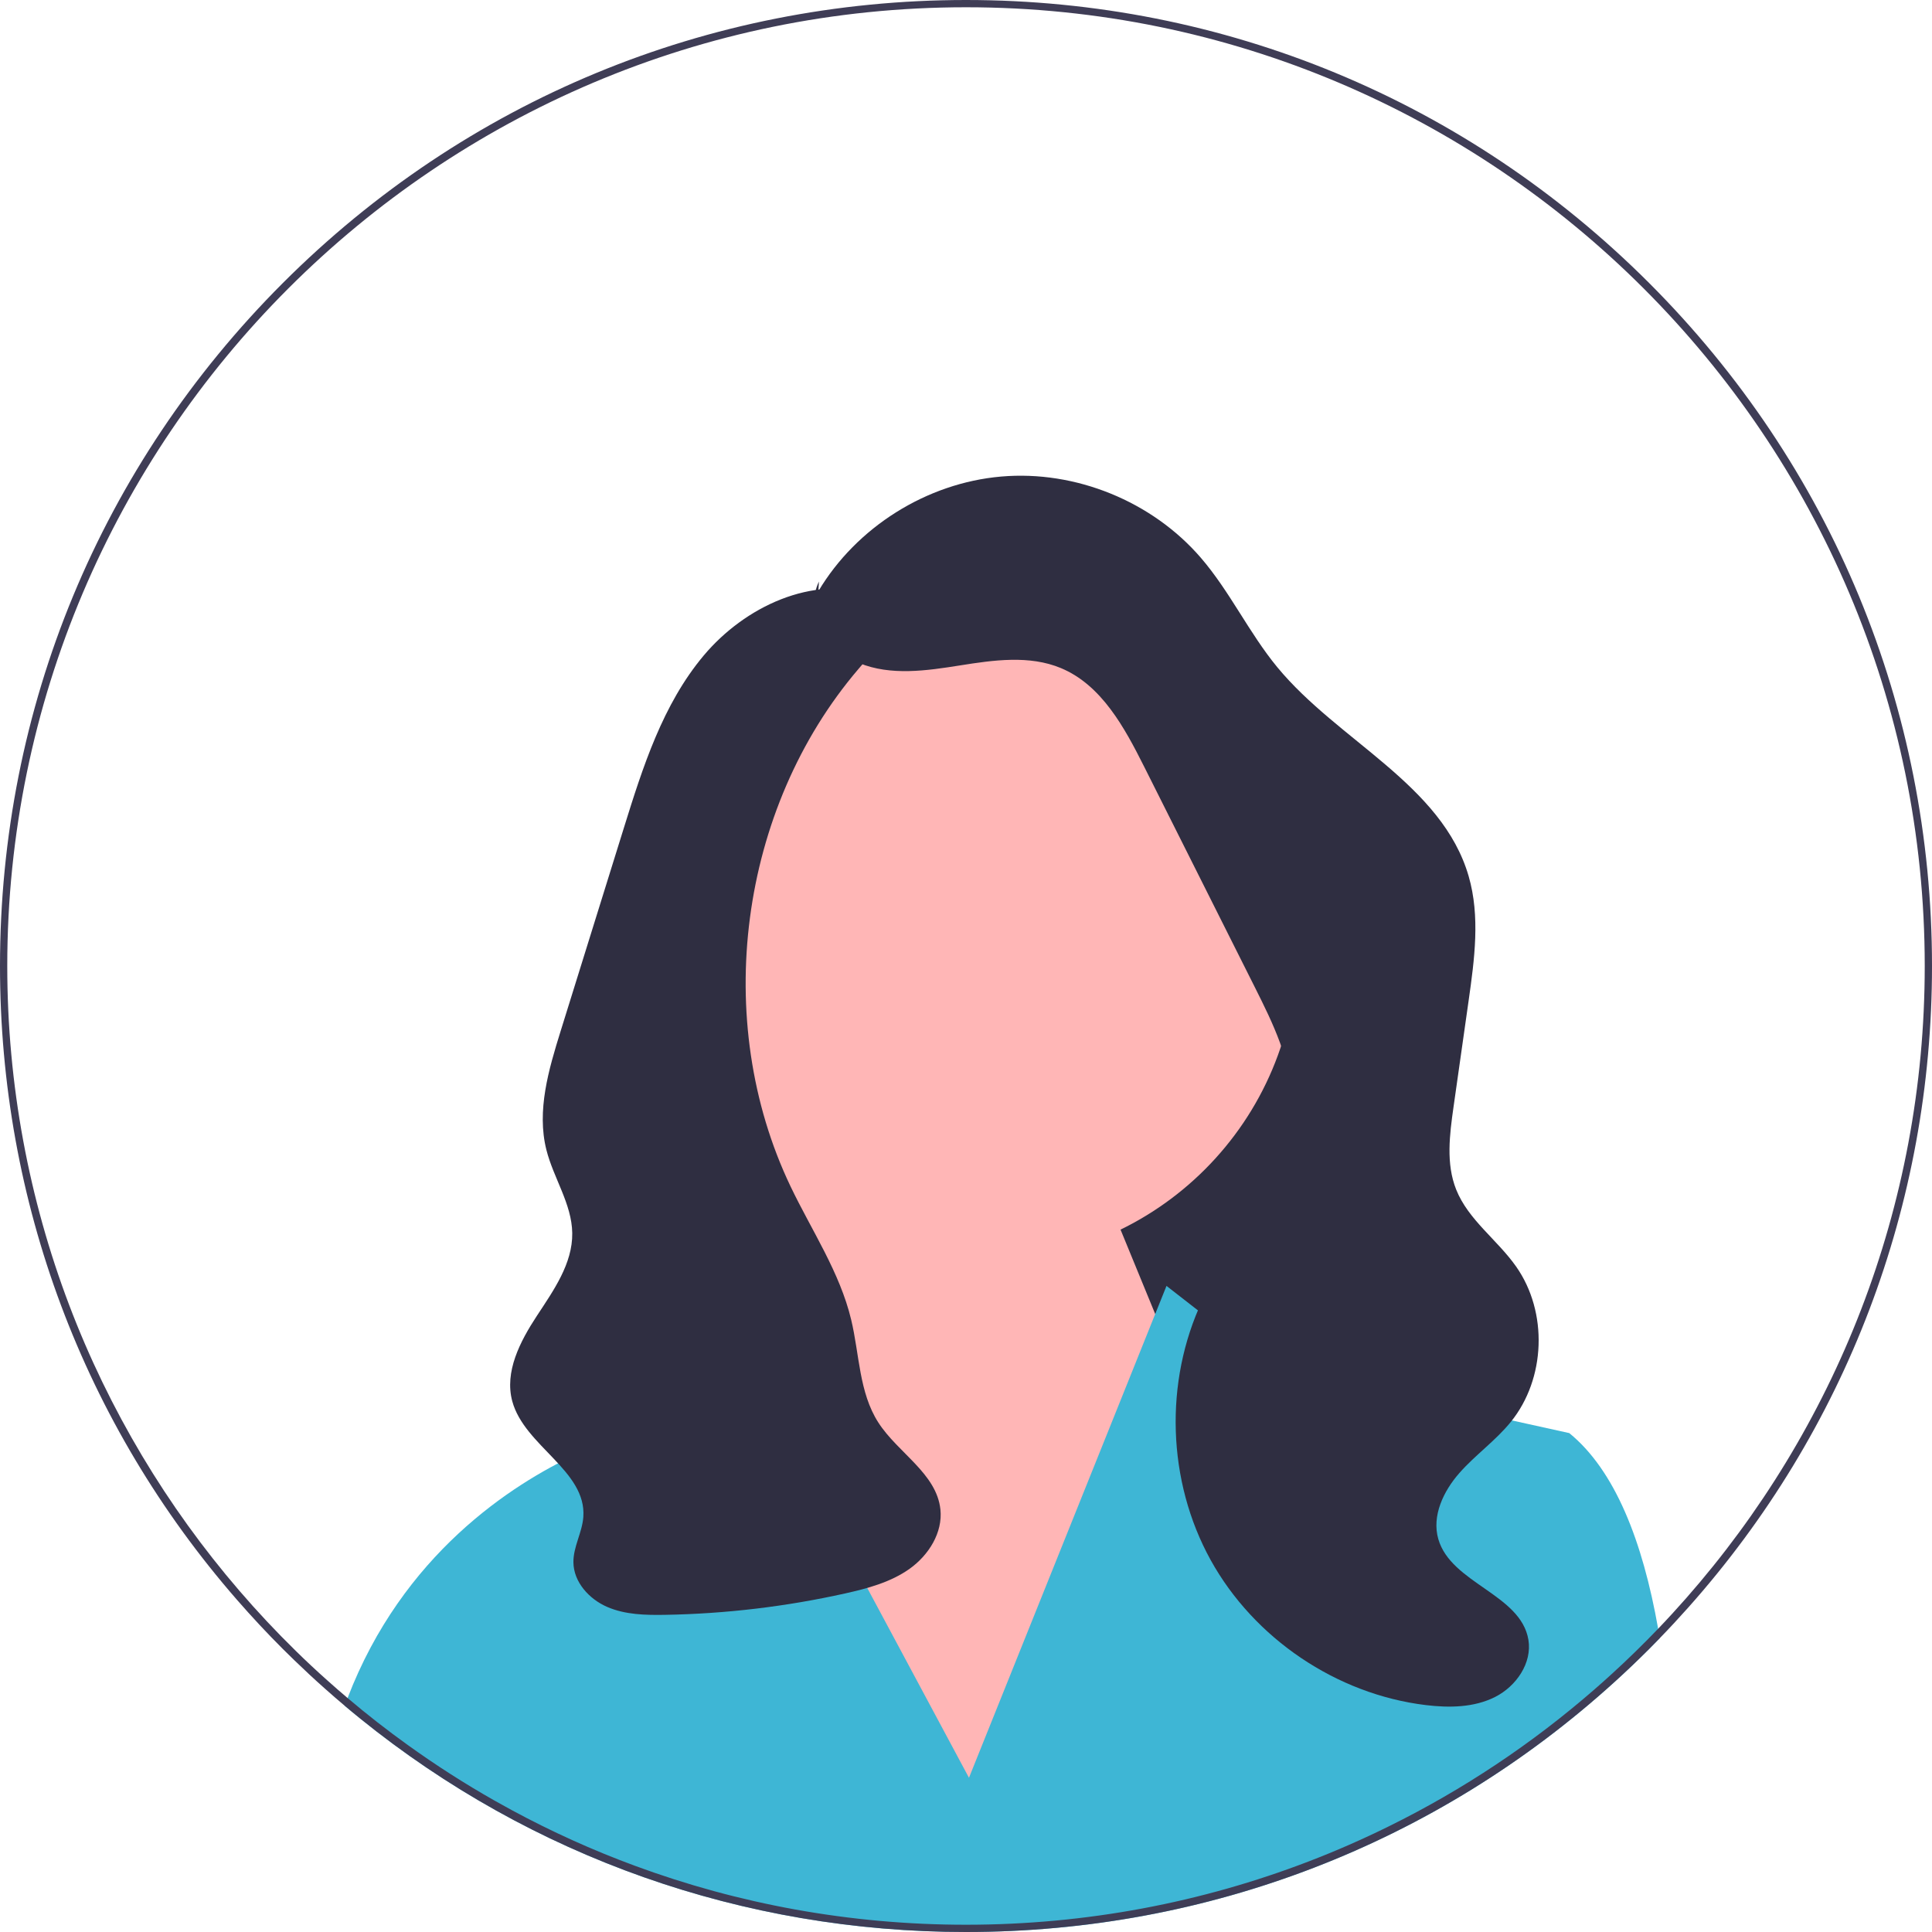
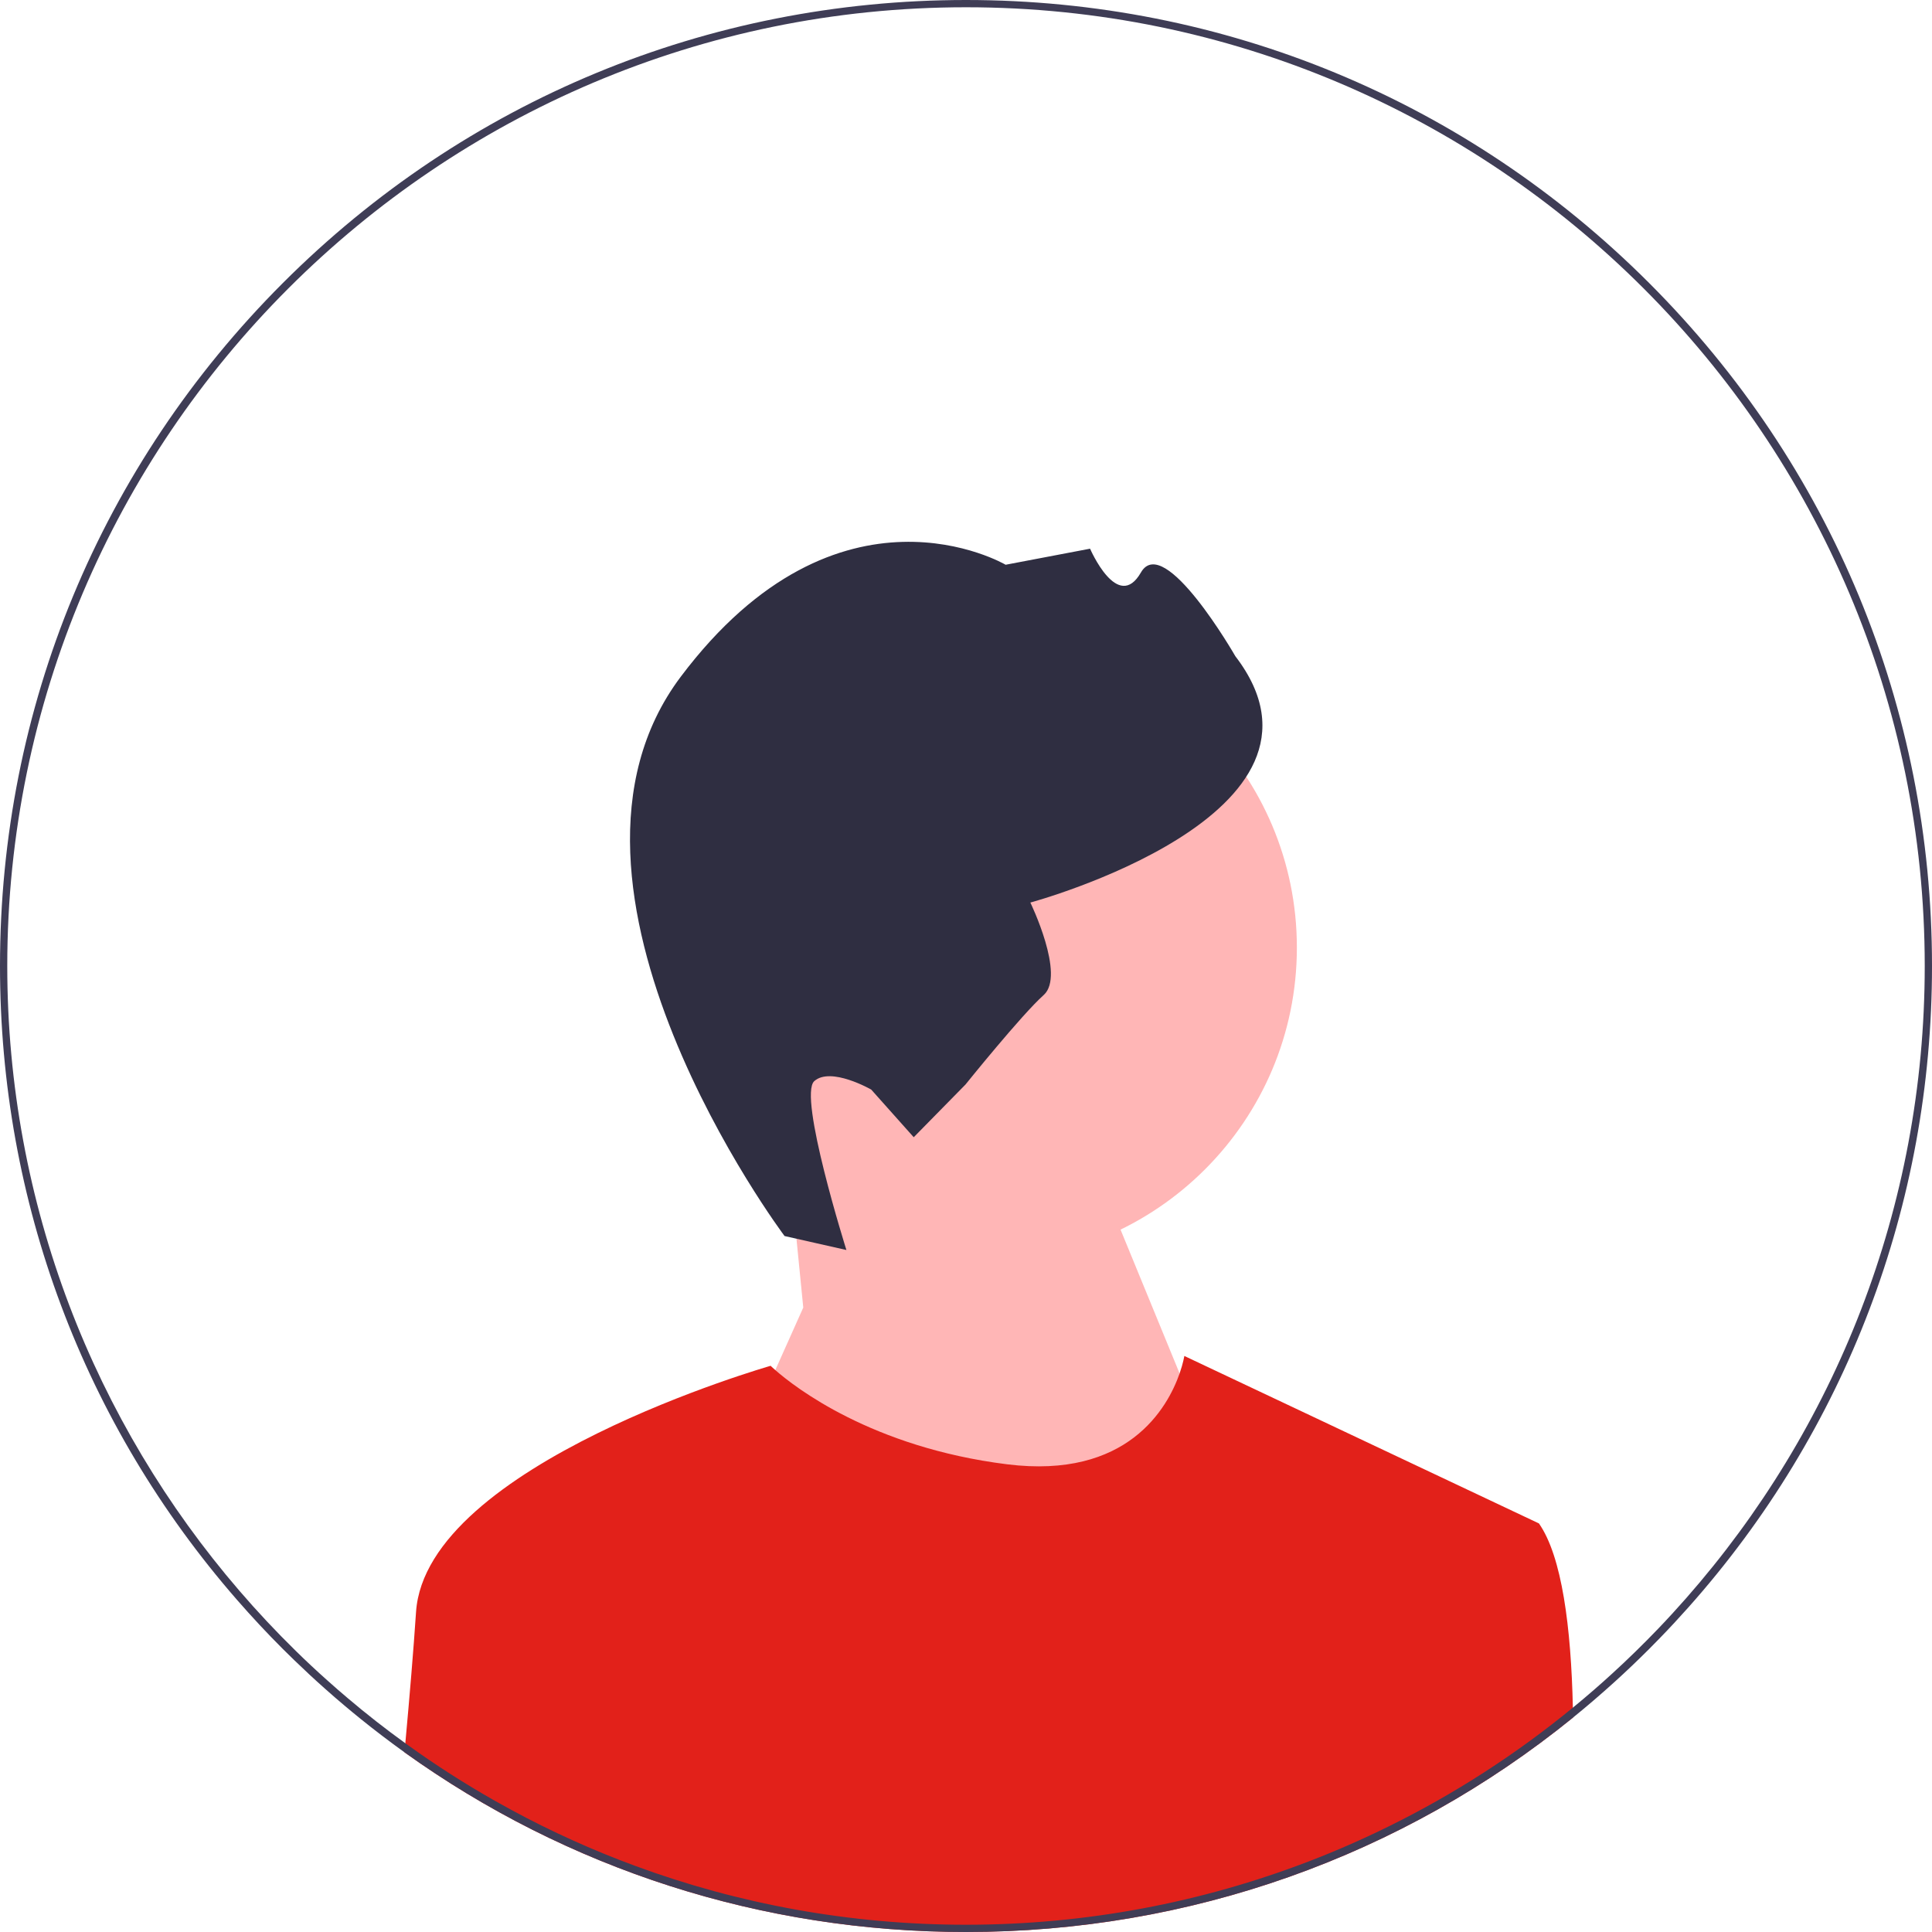
<svg xmlns="http://www.w3.org/2000/svg" width="532" height="532" viewBox="0 0 532 532">
-   <polygon points="379.19 379.05 246.19 379.05 246.19 199.05 361.19 262.05 379.19 379.05" fill="#2f2e41" />
-   <circle cx="270.76" cy="260.932" r="86.349" fill="#ffb6b6" />
-   <polygon points="221.19 360.05 217.289 320.616 295.19 306.05 341.19 418.05 261.19 510.05 204.19 398.05 221.19 360.05" fill="#ffb6b6" />
-   <path d="m457.04,451.09c-.97,1.01-1.96,2.01-2.95,3-3.14,3.14-6.34,6.19-9.61,9.15-49,44.44-111.87,68.76-178.48,68.76-61.41,0-119.64-20.67-166.75-58.72-.03-.02-.05-.04-.08-.07-1.43-1.15-2.84-2.32-4.25-3.51.25-.72.52-1.43.79-2.13,15.15-39.47,45.07-58.78,63.23-67.23,9-4.19,15.11-5.72,15.11-5.72l21.32-38.4,15.01,28,11.06,20.64,45.38,84.67,39.15-97.48,12.13-30.22,3.11-7.74,14.79,11.51,14,10.89,28.19,6.22,22.87,5.05,31.06,6.86c12.56,10.23,20.2,29.69,24.47,53.87.16.86.31,1.73.45,2.6Z" fill="#3eb6d5" />
-   <path d="m225.339,162.803c10.518-17.668,29.836-29.79,50.32-31.577,20.484-1.787,41.609,6.808,55.027,22.388,7.996,9.284,13.239,20.655,21.033,30.109,16.772,20.346,45.372,32.242,52.699,57.571,3.197,11.053,1.604,22.853-.014,34.245-1.387,9.764-2.773,19.528-4.16,29.292-1.079,7.599-2.114,15.609.735,22.736,3.343,8.361,11.342,13.837,16.515,21.207,8.801,12.542,8.157,30.904-1.5,42.798-4.188,5.158-9.74,9.049-14.131,14.036s-7.648,11.806-5.809,18.191c3.523,12.231,22.705,15.164,24.808,27.718,1.076,6.418-3.357,12.828-9.166,15.762s-12.646,3.02-19.106,2.235c-24.553-2.984-47.287-18.326-59.242-39.98-11.955-21.653-12.825-49.066-2.268-71.434,8.67-18.371,24.785-34.606,24.61-54.919-.096-11.067-5.172-21.403-10.135-31.295-10.159-20.246-20.319-40.492-30.478-60.737-5.442-10.845-11.757-22.532-22.961-27.191-8.659-3.601-18.483-2.204-27.744-.731s-19.072,2.906-27.756-.632-15.246-14.05-11.109-22.465" fill="#2f2e41" />
-   <path d="m240.471,163.726c-16.683-5.491-35.397,3.324-46.691,16.774-11.294,13.45-16.773,30.706-21.992,47.476-2.99,9.606-5.979,19.212-8.969,28.817-2.812,9.036-5.625,18.072-8.437,27.109-3.308,10.629-6.643,21.921-3.928,32.716,1.963,7.805,7.013,14.891,7.121,22.938.114,8.406-5.15,15.785-9.764,22.813-4.613,7.028-8.943,15.377-6.746,23.491,3.343,12.342,20.502,19.126,19.561,31.877-.314,4.256-2.775,8.192-2.73,12.459.057,5.429,4.307,10.12,9.287,12.283,4.98,2.163,10.582,2.281,16.01,2.185,16.651-.293,33.273-2.27,49.528-5.892,6.254-1.394,12.614-3.103,17.82-6.838s9.089-9.924,8.412-16.296c-1.056-9.929-11.731-15.561-17.118-23.968-5.291-8.257-5.169-18.72-7.45-28.258-3.136-13.108-10.88-24.552-16.694-36.712-21.857-45.716-14.206-103.987,18.712-142.511,2.911-3.406,6.09-6.833,7.305-11.145,1.214-4.313-.351-9.807-4.57-11.316" fill="#2f2e41" />
-   <path d="m454.09,77.91C403.85,27.67,337.05,0,266,0S128.15,27.67,77.91,77.91C27.67,128.15,0,194.95,0,266c0,64.85,23.05,126.16,65.29,174.57,4.03,4.63,8.24,9.14,12.62,13.52,1.03,1.03,2.07,2.06,3.12,3.06,2.8,2.71,5.65,5.36,8.55,7.93,1.76,1.57,3.54,3.11,5.34,4.62,1.41,1.19,2.82,2.36,4.25,3.51.03.03.05.05.08.07,47.11,38.05,105.34,58.72,166.75,58.72,66.61,0,129.48-24.32,178.48-68.76,3.27-2.96,6.47-6.01,9.61-9.15.99-.99,1.98-1.99,2.95-3,2.7-2.78,5.32-5.61,7.88-8.48,43.37-48.72,67.08-110.84,67.08-176.61,0-71.05-27.67-137.85-77.91-188.09Zm10.18,362.21c-2.5,2.84-5.06,5.64-7.68,8.37-4.08,4.25-8.29,8.37-12.64,12.34-1.65,1.52-3.32,3-5.01,4.47-17.07,14.85-36.07,27.53-56.56,37.63-7.19,3.55-14.56,6.78-22.1,9.67-29.29,11.24-61.08,17.4-94.28,17.4-32.04,0-62.76-5.74-91.19-16.24-11.67-4.3-22.95-9.41-33.78-15.26-1.59-.86-3.17-1.73-4.74-2.62-8.26-4.68-16.25-9.79-23.92-15.31-5.73-4.11-11.29-8.44-16.66-13-1.88-1.59-3.74-3.2-5.57-4.85-2.98-2.65-5.9-5.38-8.75-8.18-5.4-5.29-10.56-10.8-15.49-16.53C26.09,391.77,2,331.65,2,266,2,120.43,120.43,2,266,2s264,118.43,264,264c0,66.66-24.83,127.62-65.73,174.12Z" fill="#3f3d56" />
+   <circle cx="270.76" cy="260.934" r="86.349" fill="#ffb6b6" />
+   <polygon points="221.19 360.052 217.289 320.618 295.19 306.052 341.19 418.052 261.19 510.052 204.19 398.052 221.19 360.052" fill="#ffb6b6" />
+   <path d="m216.037,340.357l17.031,3.848s-13.388-42.455-8.844-46.508c4.544-4.053,15.68,2.333,15.68,2.333l11.702,13.12,14.254-14.512s15.475-19.242,21.534-24.646-3.673-25.464-3.673-25.464c0,0,89.892-24.239,56.443-67.84,0,0-19.611-34.185-25.997-23.049-6.386,11.136-14.002-6.55-14.002-6.55l-23.254,4.422s-45.894-27.06-89.453,30.83c-43.559,57.89,28.579,154.016,28.579,154.016h-0Z" fill="#2f2e41" />
+   <path d="m433.16,472.95c-47.19,38.26-105.57,59.05-167.16,59.05-56.24,0-109.81-17.34-154.62-49.48.08-.84.16-1.67.23-2.5,1.19-13,2.25-25.64,2.95-36.12,2.71-40.69,97.64-67.81,97.64-67.81,0,0,.43.43,1.29,1.18,5.24,4.6,26.51,21.28,63.81,25.94,33.26,4.16,44.21-15.57,47.52-25.02,1-2.88,1.3-4.81,1.3-4.81l97.64,46.11c6.37,9.1,8.86,28.7,9.35,50.73.02.91.04,1.81.05,2.73Z" fill="#e2211a" />
+   <path d="m454.09,77.91C403.85,27.67,337.05,0,266,0S128.15,27.67,77.91,77.91C27.67,128.15,0,194.95,0,266c0,64.85,23.05,126.16,65.29,174.57,4.03,4.63,8.24,9.14,12.62,13.52,1.03,1.03,2.07,2.06,3.12,3.06,2.8,2.71,5.65,5.36,8.55,7.93,1.76,1.57,3.54,3.11,5.34,4.62,1.41,1.19,2.82,2.36,4.25,3.51.03.03.05.05.08.07,3.97,3.2,8.01,6.28,12.13,9.24,44.81,32.14,98.38,49.48,154.62,49.48,61.59,0,119.97-20.79,167.16-59.05,3.85-3.12,7.62-6.36,11.32-9.71,3.27-2.96,6.47-6.01,9.61-9.15.99-.99,1.98-1.99,2.95-3,2.7-2.78,5.32-5.61,7.88-8.48,43.37-48.72,67.08-110.84,67.08-176.61,0-71.05-27.67-137.85-77.91-188.09Zm10.18,362.21c-2.5,2.84-5.06,5.64-7.68,8.37-4.08,4.25-8.29,8.37-12.64,12.34-1.65,1.52-3.32,3-5.01,4.47-1.92,1.67-3.86,3.31-5.83,4.92-15.53,12.75-32.54,23.75-50.73,32.71-7.19,3.55-14.56,6.78-22.1,9.67-29.29,11.24-61.08,17.4-94.28,17.4-32.04,0-62.76-5.74-91.19-16.24-11.67-4.3-22.95-9.41-33.78-15.26-1.59-.86-3.17-1.73-4.74-2.62-8.26-4.68-16.25-9.79-23.92-15.31-.25-.18-.51-.37-.76-.55-5.46-3.94-10.77-8.09-15.9-12.45-1.88-1.59-3.74-3.2-5.57-4.85-2.98-2.65-5.9-5.38-8.75-8.18-5.4-5.29-10.56-10.8-15.49-16.53C26.09,391.77,2,331.65,2,266,2,120.43,120.43,2,266,2s264,118.43,264,264c0,66.66-24.83,127.62-65.73,174.12Z" fill="#3f3d56" />
</svg>
